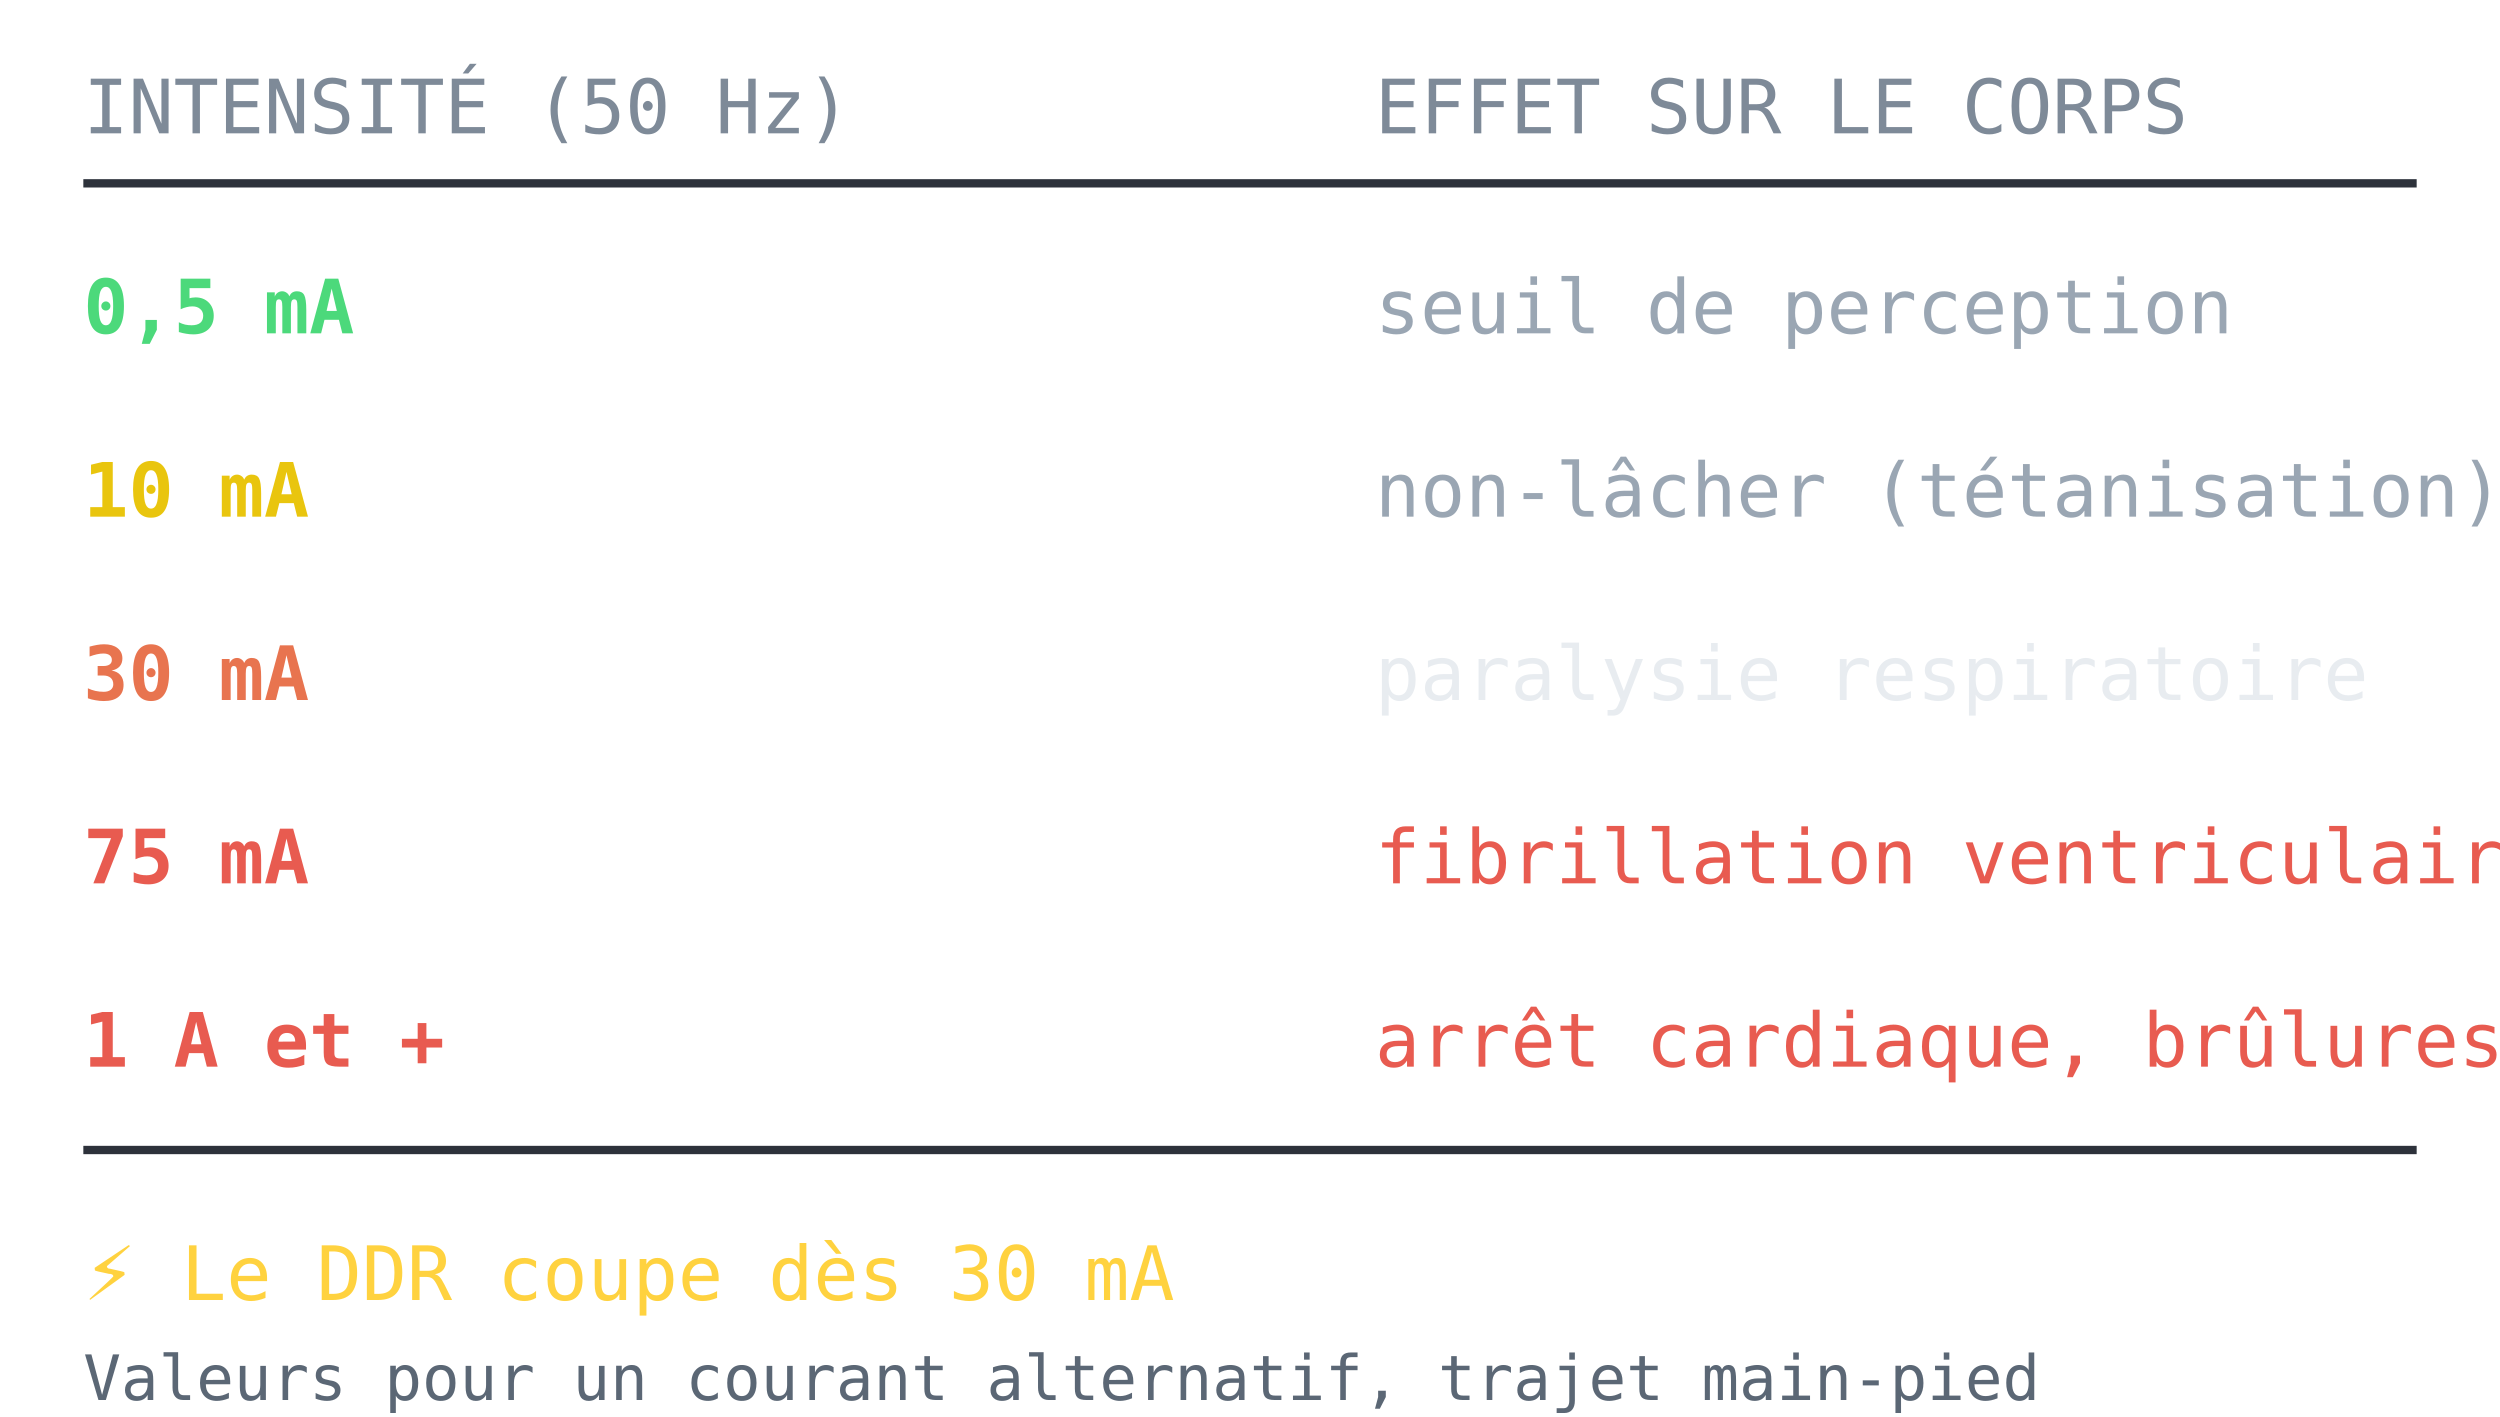
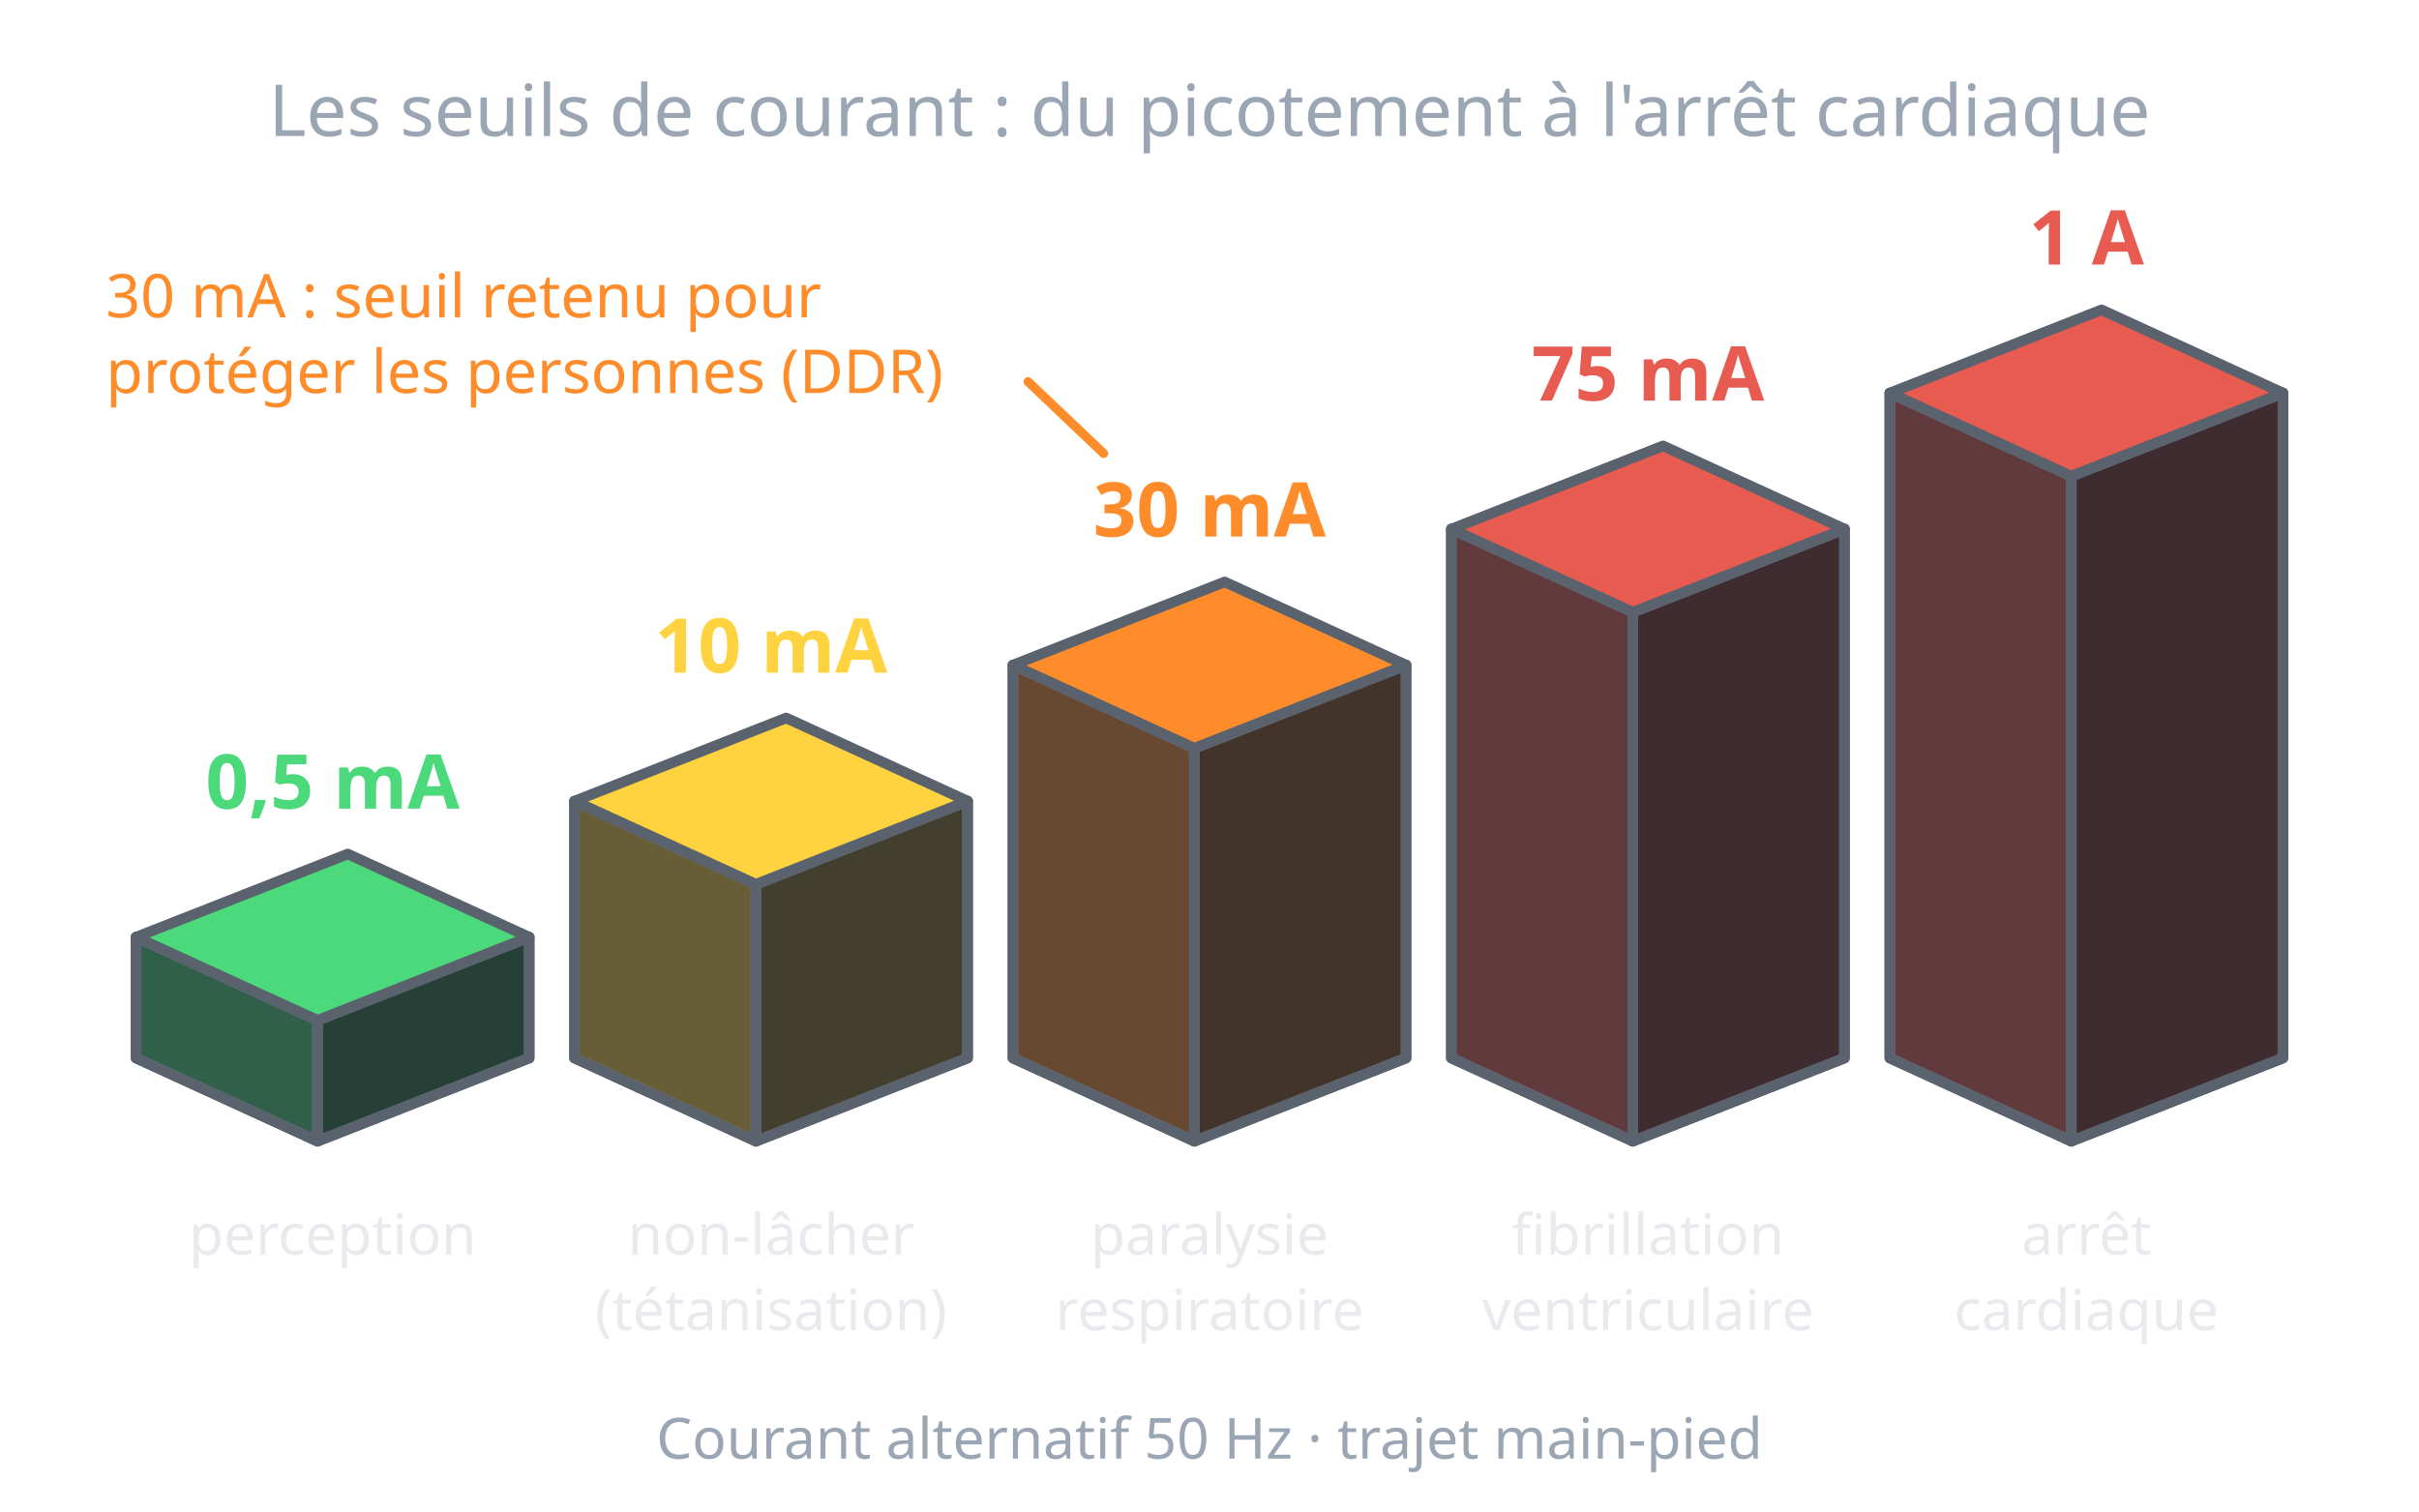
- <svg xmlns="http://www.w3.org/2000/svg" width="300" height="170" viewBox="0 0 300 170" role="img" aria-label="Seuils d'intensité et effets sur le corps">
-   <g font-family="monospace" font-size="9">
-     <text x="10" y="16" fill="#7e8a98">INTENSITÉ (50 Hz)</text>
-     <text x="165" y="16" fill="#7e8a98">EFFET SUR LE CORPS</text>
-     <line x1="10" y1="22" x2="290" y2="22" stroke="#2d323b" />
-     <text x="10" y="40" fill="#4cd97b" font-weight="bold">0,5 mA</text>
-     <text x="165" y="40" fill="#9aa6b3">seuil de perception</text>
-     <text x="10" y="62" fill="#e9c50e" font-weight="bold">10 mA</text>
-     <text x="165" y="62" fill="#9aa6b3">non-lâcher (tétanisation)</text>
-     <text x="10" y="84" fill="#e8744f" font-weight="bold">30 mA</text>
-     <text x="165" y="84" fill="#e8ecf0">paralysie respiratoire</text>
-     <text x="10" y="106" fill="#e85b50" font-weight="bold">75 mA</text>
-     <text x="165" y="106" fill="#e85b50">fibrillation ventriculaire</text>
-     <text x="10" y="128" fill="#e85b50" font-weight="bold">1 A et +</text>
-     <text x="165" y="128" fill="#e85b50">arrêt cardiaque, brûlures</text>
-     <line x1="10" y1="138" x2="290" y2="138" stroke="#2d323b" />
-     <text x="10" y="156" fill="#ffd23f">⚡ Le DDR coupe dès 30 mA</text>
-     <text x="10" y="168" fill="#5b6775" font-size="7.5">Valeurs pour un courant alternatif, trajet main-pied</text>
-   </g>
+ <svg xmlns="http://www.w3.org/2000/svg" viewBox="0 0 320 200" font-family="'Segoe UI',system-ui,sans-serif" role="img" aria-label="Échelle des seuils de courant : 0,5 mA perception, 10 mA non-lâcher, 30 mA paralysie respiratoire, 75 mA fibrillation ventriculaire, 1 A arrêt cardiaque">
+   <text x="160" y="18" text-anchor="middle" font-size="9.5" fill="#9aa6b3" font-weight="normal">Les seuils de courant : du picotement à l'arrêt cardiaque</text>
+   <polygon points="18.0,124.0 42.0,135.0 42.0,151.0 18.0,140.0" fill="#262c34" stroke="#5a626e" stroke-width="1.4" stroke-linejoin="round" />
+   <polygon points="18.0,124.0 42.0,135.0 42.0,151.0 18.0,140.0" fill="#4cd97b" fill-opacity="0.3" stroke="#5a626e" stroke-width="1.4" stroke-linejoin="round" />
+   <polygon points="42.0,135.0 70.0,124.0 70.0,140.0 42.0,151.0" fill="#1f242b" stroke="#5a626e" stroke-width="1.4" stroke-linejoin="round" />
+   <polygon points="42.0,135.0 70.0,124.0 70.0,140.0 42.0,151.0" fill="#4cd97b" fill-opacity="0.16" stroke="#5a626e" stroke-width="1.4" stroke-linejoin="round" />
+   <polygon points="18.0,124.0 46.0,113.0 70.0,124.0 42.0,135.0" fill="#4cd97b" stroke="#5a626e" stroke-width="1.4" stroke-linejoin="round" />
+   <text x="44" y="107" text-anchor="middle" font-size="10" fill="#4cd97b" font-weight="bold">0,5 mA</text>
+   <text x="44" y="166" text-anchor="middle" font-size="7.5" fill="#e8eaed" font-weight="normal">perception</text>
+   <polygon points="76.0,106.0 100.0,117.0 100.0,151.0 76.0,140.0" fill="#262c34" stroke="#5a626e" stroke-width="1.4" stroke-linejoin="round" />
+   <polygon points="76.0,106.0 100.0,117.0 100.0,151.0 76.0,140.0" fill="#ffd23f" fill-opacity="0.3" stroke="#5a626e" stroke-width="1.4" stroke-linejoin="round" />
+   <polygon points="100.0,117.0 128.0,106.0 128.0,140.0 100.0,151.0" fill="#1f242b" stroke="#5a626e" stroke-width="1.4" stroke-linejoin="round" />
+   <polygon points="100.0,117.0 128.0,106.0 128.0,140.0 100.0,151.0" fill="#ffd23f" fill-opacity="0.16" stroke="#5a626e" stroke-width="1.4" stroke-linejoin="round" />
+   <polygon points="76.0,106.0 104.0,95.0 128.0,106.0 100.0,117.0" fill="#ffd23f" stroke="#5a626e" stroke-width="1.4" stroke-linejoin="round" />
+   <text x="102" y="89" text-anchor="middle" font-size="10" fill="#ffd23f" font-weight="bold">10 mA</text>
+   <text x="102" y="166" text-anchor="middle" font-size="7.5" fill="#e8eaed" font-weight="normal">non-lâcher</text>
+   <text x="102" y="176" text-anchor="middle" font-size="7.5" fill="#e8eaed" font-weight="normal">(tétanisation)</text>
+   <polygon points="134.0,88.0 158.0,99.0 158.0,151.0 134.0,140.0" fill="#262c34" stroke="#5a626e" stroke-width="1.4" stroke-linejoin="round" />
+   <polygon points="134.0,88.0 158.0,99.0 158.0,151.0 134.0,140.0" fill="#ff8c2b" fill-opacity="0.3" stroke="#5a626e" stroke-width="1.4" stroke-linejoin="round" />
+   <polygon points="158.0,99.0 186.0,88.0 186.0,140.0 158.0,151.0" fill="#1f242b" stroke="#5a626e" stroke-width="1.4" stroke-linejoin="round" />
+   <polygon points="158.0,99.0 186.0,88.0 186.0,140.0 158.0,151.0" fill="#ff8c2b" fill-opacity="0.16" stroke="#5a626e" stroke-width="1.4" stroke-linejoin="round" />
+   <polygon points="134.0,88.0 162.0,77.0 186.0,88.0 158.0,99.0" fill="#ff8c2b" stroke="#5a626e" stroke-width="1.4" stroke-linejoin="round" />
+   <text x="160" y="71" text-anchor="middle" font-size="10" fill="#ff8c2b" font-weight="bold">30 mA</text>
+   <text x="160" y="166" text-anchor="middle" font-size="7.5" fill="#e8eaed" font-weight="normal">paralysie</text>
+   <text x="160" y="176" text-anchor="middle" font-size="7.5" fill="#e8eaed" font-weight="normal">respiratoire</text>
+   <polygon points="192.0,70.0 216.0,81.0 216.0,151.0 192.0,140.0" fill="#262c34" stroke="#5a626e" stroke-width="1.4" stroke-linejoin="round" />
+   <polygon points="192.0,70.0 216.0,81.0 216.0,151.0 192.0,140.0" fill="#e85b50" fill-opacity="0.3" stroke="#5a626e" stroke-width="1.4" stroke-linejoin="round" />
+   <polygon points="216.0,81.0 244.0,70.0 244.0,140.0 216.0,151.0" fill="#1f242b" stroke="#5a626e" stroke-width="1.4" stroke-linejoin="round" />
+   <polygon points="216.0,81.0 244.0,70.0 244.0,140.0 216.0,151.0" fill="#e85b50" fill-opacity="0.16" stroke="#5a626e" stroke-width="1.4" stroke-linejoin="round" />
+   <polygon points="192.0,70.0 220.0,59.0 244.0,70.0 216.0,81.0" fill="#e85b50" stroke="#5a626e" stroke-width="1.4" stroke-linejoin="round" />
+   <text x="218" y="53" text-anchor="middle" font-size="10" fill="#e85b50" font-weight="bold">75 mA</text>
+   <text x="218" y="166" text-anchor="middle" font-size="7.5" fill="#e8eaed" font-weight="normal">fibrillation</text>
+   <text x="218" y="176" text-anchor="middle" font-size="7.5" fill="#e8eaed" font-weight="normal">ventriculaire</text>
+   <polygon points="250.0,52.0 274.0,63.0 274.0,151.0 250.0,140.0" fill="#262c34" stroke="#5a626e" stroke-width="1.4" stroke-linejoin="round" />
+   <polygon points="250.0,52.0 274.0,63.0 274.0,151.0 250.0,140.0" fill="#e85b50" fill-opacity="0.3" stroke="#5a626e" stroke-width="1.4" stroke-linejoin="round" />
+   <polygon points="274.0,63.0 302.0,52.0 302.0,140.0 274.0,151.0" fill="#1f242b" stroke="#5a626e" stroke-width="1.4" stroke-linejoin="round" />
+   <polygon points="274.0,63.0 302.0,52.0 302.0,140.0 274.0,151.0" fill="#e85b50" fill-opacity="0.16" stroke="#5a626e" stroke-width="1.4" stroke-linejoin="round" />
+   <polygon points="250.0,52.0 278.0,41.0 302.0,52.0 274.0,63.0" fill="#e85b50" stroke="#5a626e" stroke-width="1.4" stroke-linejoin="round" />
+   <text x="276" y="35" text-anchor="middle" font-size="10" fill="#e85b50" font-weight="bold">1 A</text>
+   <text x="276" y="166" text-anchor="middle" font-size="7.5" fill="#e8eaed" font-weight="normal">arrêt</text>
+   <text x="276" y="176" text-anchor="middle" font-size="7.5" fill="#e8eaed" font-weight="normal">cardiaque</text>
+   <text x="14" y="42" text-anchor="start" font-size="8" fill="#ff8c2b" font-weight="normal">30 mA : seuil retenu pour</text>
+   <text x="14" y="52" text-anchor="start" font-size="8" fill="#ff8c2b" font-weight="normal">protéger les personnes (DDR)</text>
+   <line x1="136" y1="50.5" x2="146" y2="60" stroke="#ff8c2b" stroke-width="1.2" stroke-linecap="round" />
+   <text x="160" y="193" text-anchor="middle" font-size="7.5" fill="#9aa6b3" font-weight="normal">Courant alternatif 50 Hz · trajet main-pied</text>
</svg>
